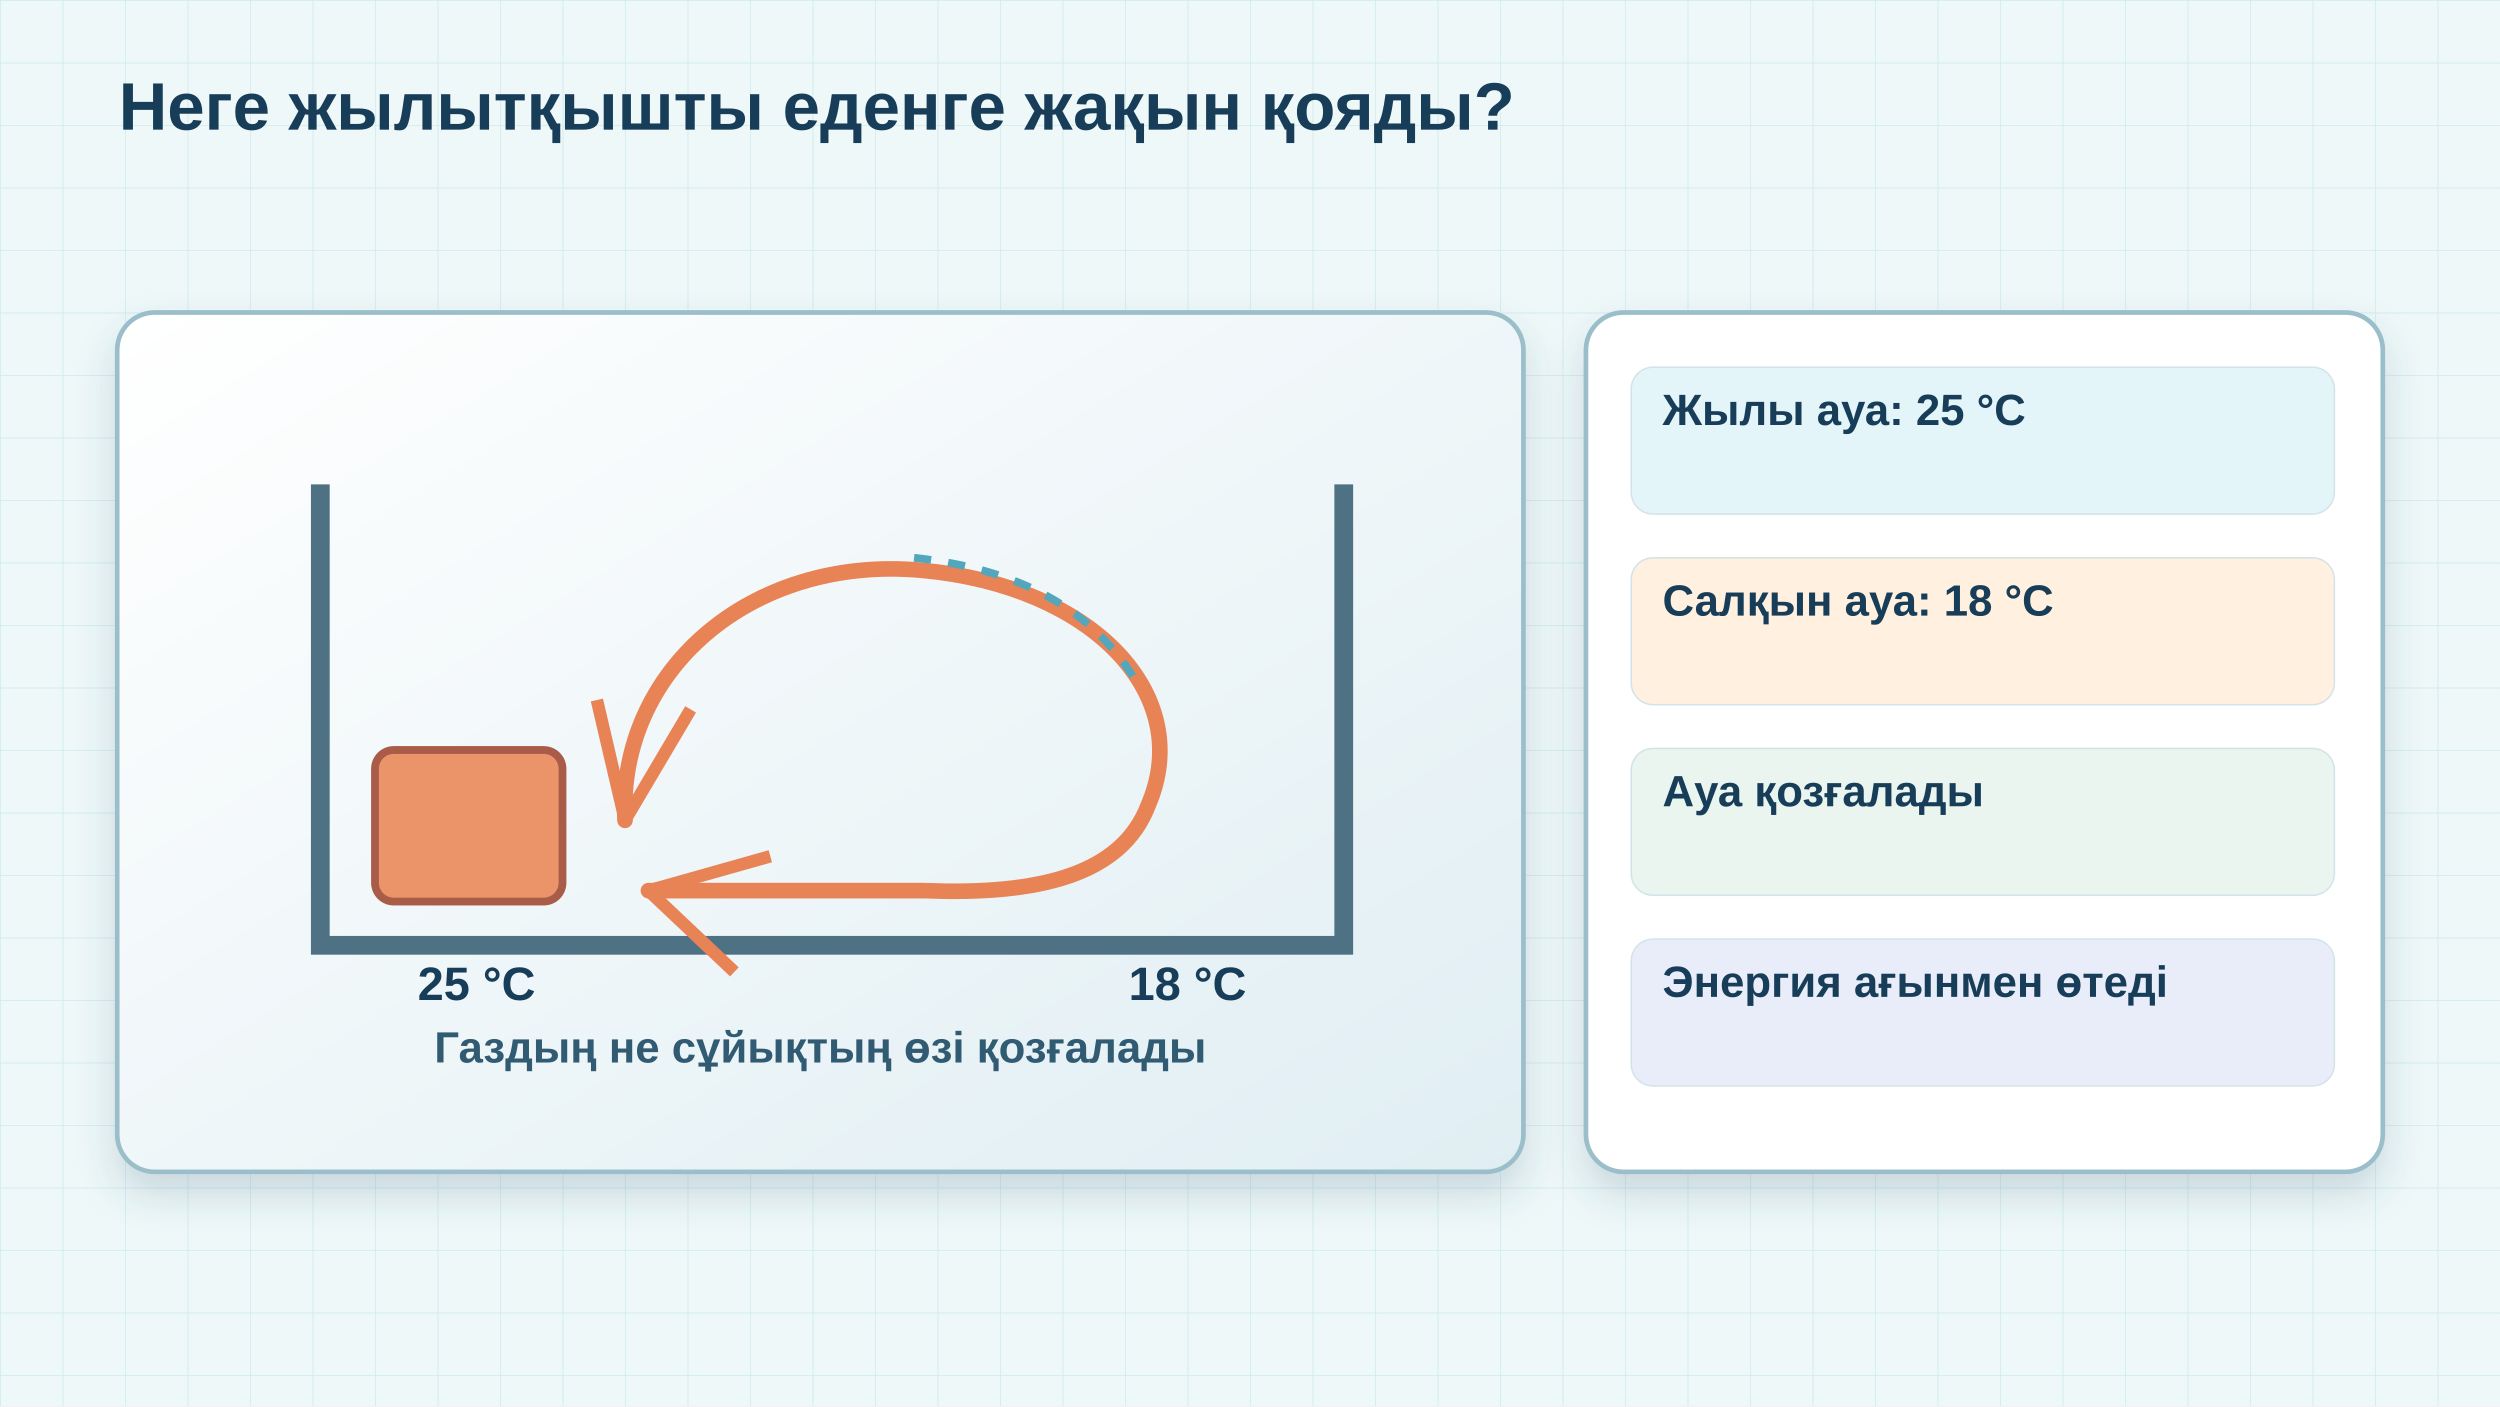
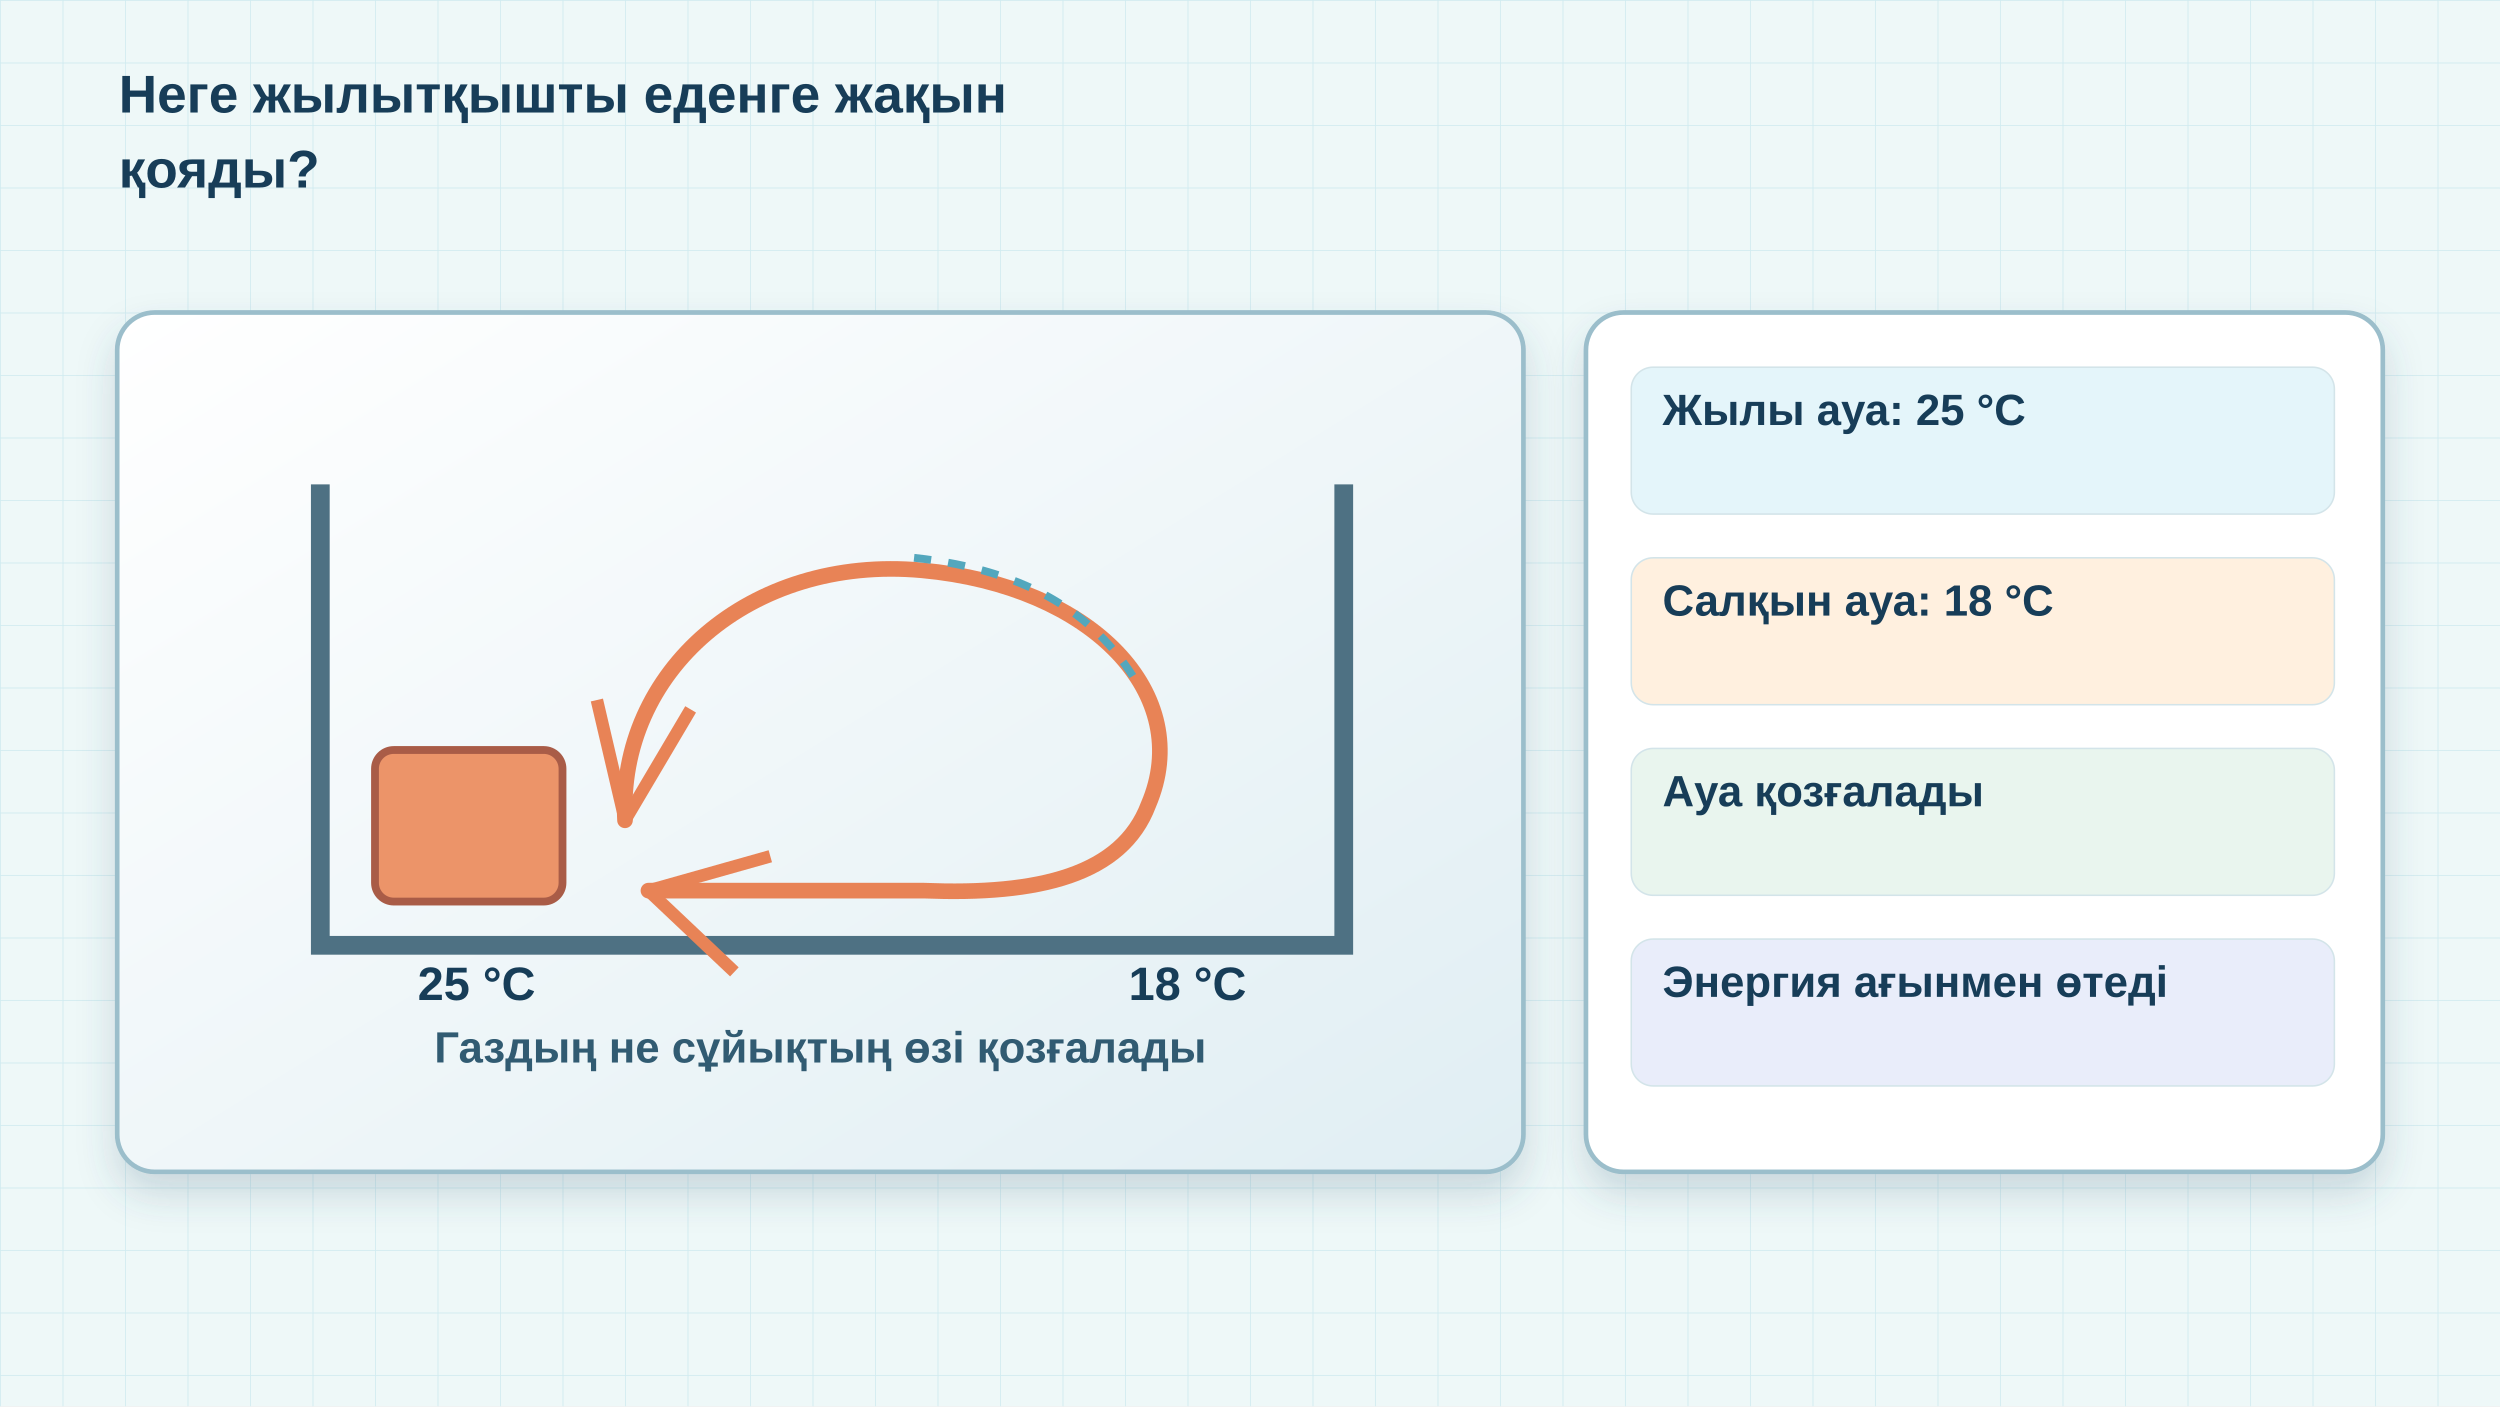
<svg xmlns="http://www.w3.org/2000/svg" width="1600" height="900" viewBox="0 0 1600 900" role="img" aria-labelledby="title desc">
  <defs>
    <pattern id="grid" width="40" height="40" patternUnits="userSpaceOnUse">
      <path d="M40 0H0V40" fill="none" stroke="#cfebf0" />
    </pattern>
    <filter id="shadow" x="-20%" y="-20%" width="150%" height="160%">
      <feDropShadow dx="0" dy="13" stdDeviation="12" flood-color="#375b74" flood-opacity=".2" />
    </filter>
    <linearGradient id="card" x2="1" y2="1">
      <stop stop-color="#fff" />
      <stop offset="1" stop-color="#e0eef3" />
    </linearGradient>
  </defs>
  <rect width="1600" height="900" fill="#eef8f8" />
  <rect width="1600" height="900" fill="url(#grid)" />
  <rect x="75" y="200" width="900" height="550" rx="24" fill="url(#card)" stroke="#9bbecb" stroke-width="3" filter="url(#shadow)" />
  <rect x="1015" y="200" width="510" height="550" rx="24" fill="#fff" stroke="#9bbecb" stroke-width="3" filter="url(#shadow)" />
-   <text x="76" y="83" text-anchor="start" font-family="Arial,sans-serif" font-weight="650" font-size="43" fill="#173d58">Неге жылытқышты еденге жақын қояды?</text>
+   <text x="76" y="72" text-anchor="start" font-family="Arial,sans-serif" font-weight="650" font-size="34" fill="#173d58">Неге жылытқышты еденге жақын</text>
+   <text x="76" y="120" text-anchor="start" font-family="Arial,sans-serif" font-weight="650" font-size="34" fill="#173d58">қояды?</text>
  <rect x="1044" y="235" width="450" height="94" rx="14" fill="#e4f5fa" stroke="#d3e4e9" />
  <text x="1064" y="272" text-anchor="start" font-family="Arial,sans-serif" font-weight="650" font-size="28" fill="#173d58">Жылы ауа: 25 °C</text>
  <rect x="1044" y="357" width="450" height="94" rx="14" fill="#fff0df" stroke="#d3e4e9" />
  <text x="1064" y="394" text-anchor="start" font-family="Arial,sans-serif" font-weight="650" font-size="28" fill="#173d58">Салқын ауа: 18 °C</text>
  <rect x="1044" y="479" width="450" height="94" rx="14" fill="#e9f5ee" stroke="#d3e4e9" />
  <text x="1064" y="516" text-anchor="start" font-family="Arial,sans-serif" font-weight="650" font-size="28" fill="#173d58">Ауа қозғалады</text>
  <rect x="1044" y="601" width="450" height="94" rx="14" fill="#e9edfa" stroke="#d3e4e9" />
  <text x="1064" y="638" text-anchor="start" font-family="Arial,sans-serif" font-weight="650" font-size="28" fill="#173d58">Энергия ағынмен өтеді</text>
  <path d="M205 310V605H860V310" fill="none" stroke="#4e7183" stroke-width="12" />
  <rect x="240" y="480" width="120" height="97" rx="12" fill="#ec9469" stroke="#a95c47" stroke-width="5" />
  <path d="M400 525c-5-95 80-170 190-160s175 80 145 150c-17 45-70 58-144 55H415" fill="none" stroke="#e88356" stroke-width="10" stroke-linecap="round" />
  <path d="m442 454-42 71-18-77 M493 548l-78 22 55 52" fill="none" stroke="#e88356" stroke-width="8" stroke-linejoin="round" />
  <path d="M585 357c75 8 119 38 145 84" fill="none" stroke="#53a7bd" stroke-width="5" stroke-dasharray="11 11" />
  <text x="305" y="640" text-anchor="middle" font-family="Arial,sans-serif" font-weight="650" font-size="30" fill="#173d58">25 °C</text>
  <text x="760" y="640" text-anchor="middle" font-family="Arial,sans-serif" font-weight="650" font-size="30" fill="#173d58">18 °C</text>
  <text x="525" y="680" text-anchor="middle" font-family="Arial,sans-serif" font-weight="650" font-size="28" fill="#315b72">Газдың не сұйықтың өзі қозғалады</text>
</svg>
